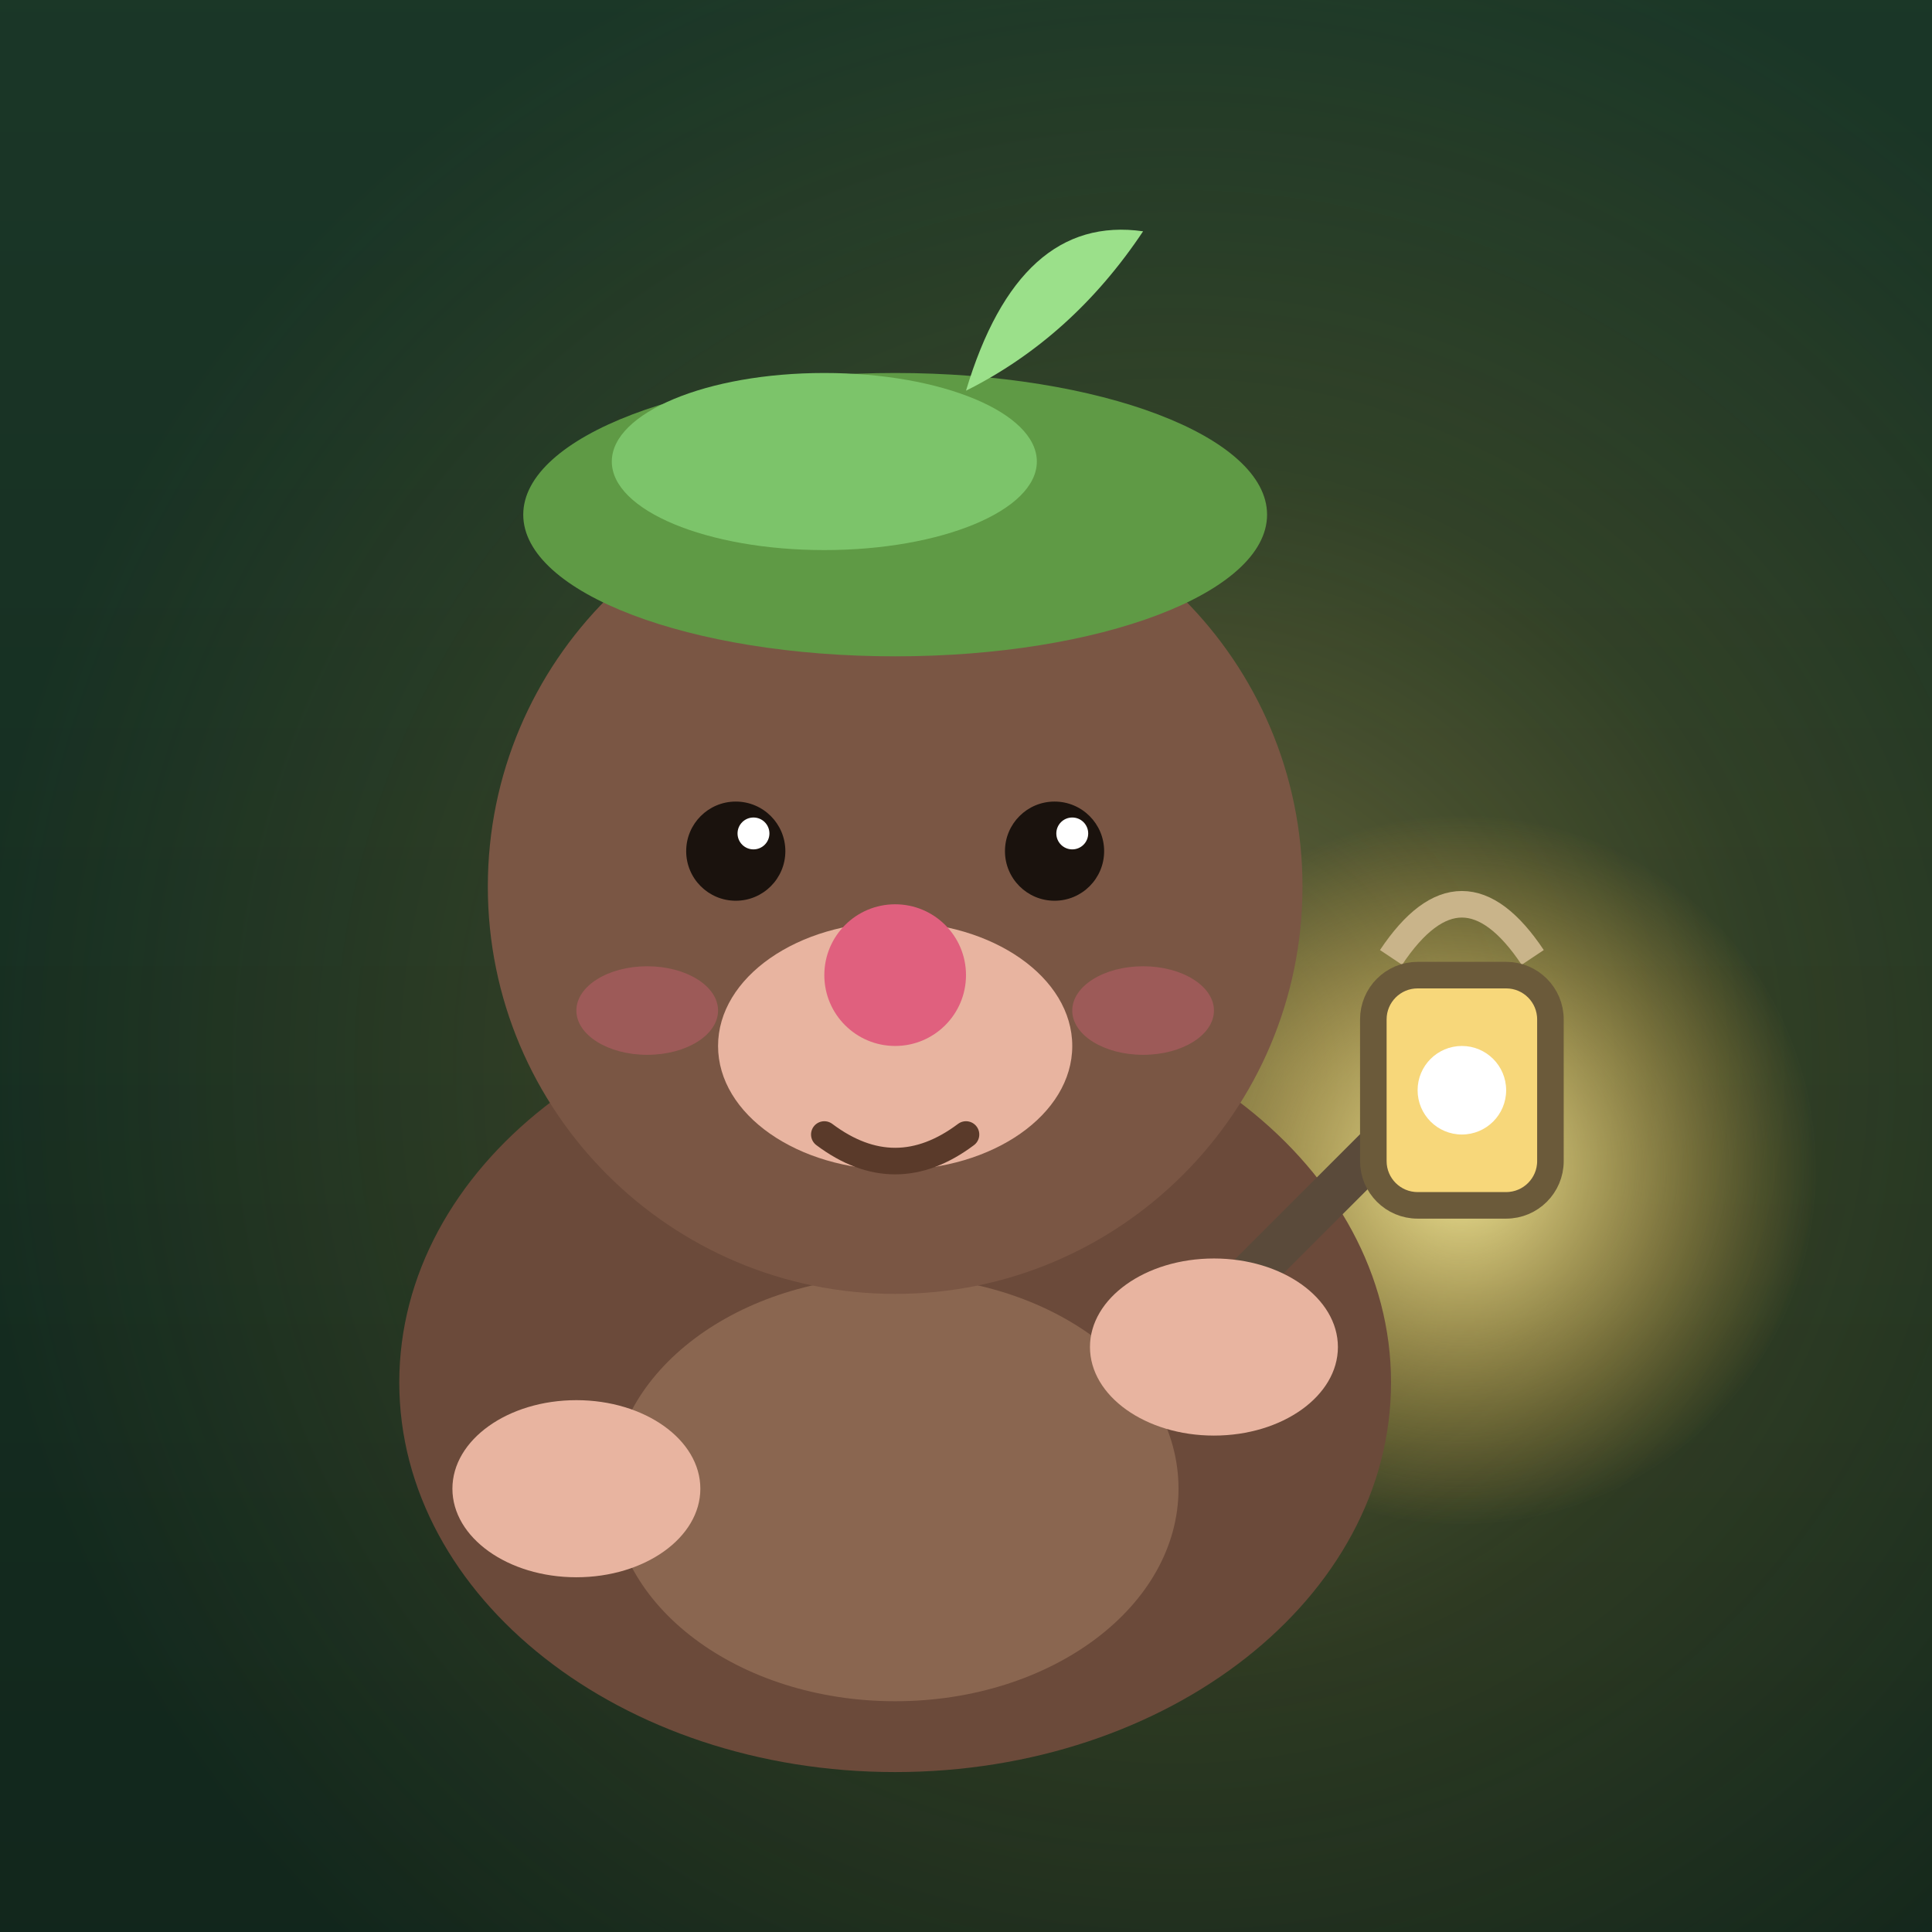
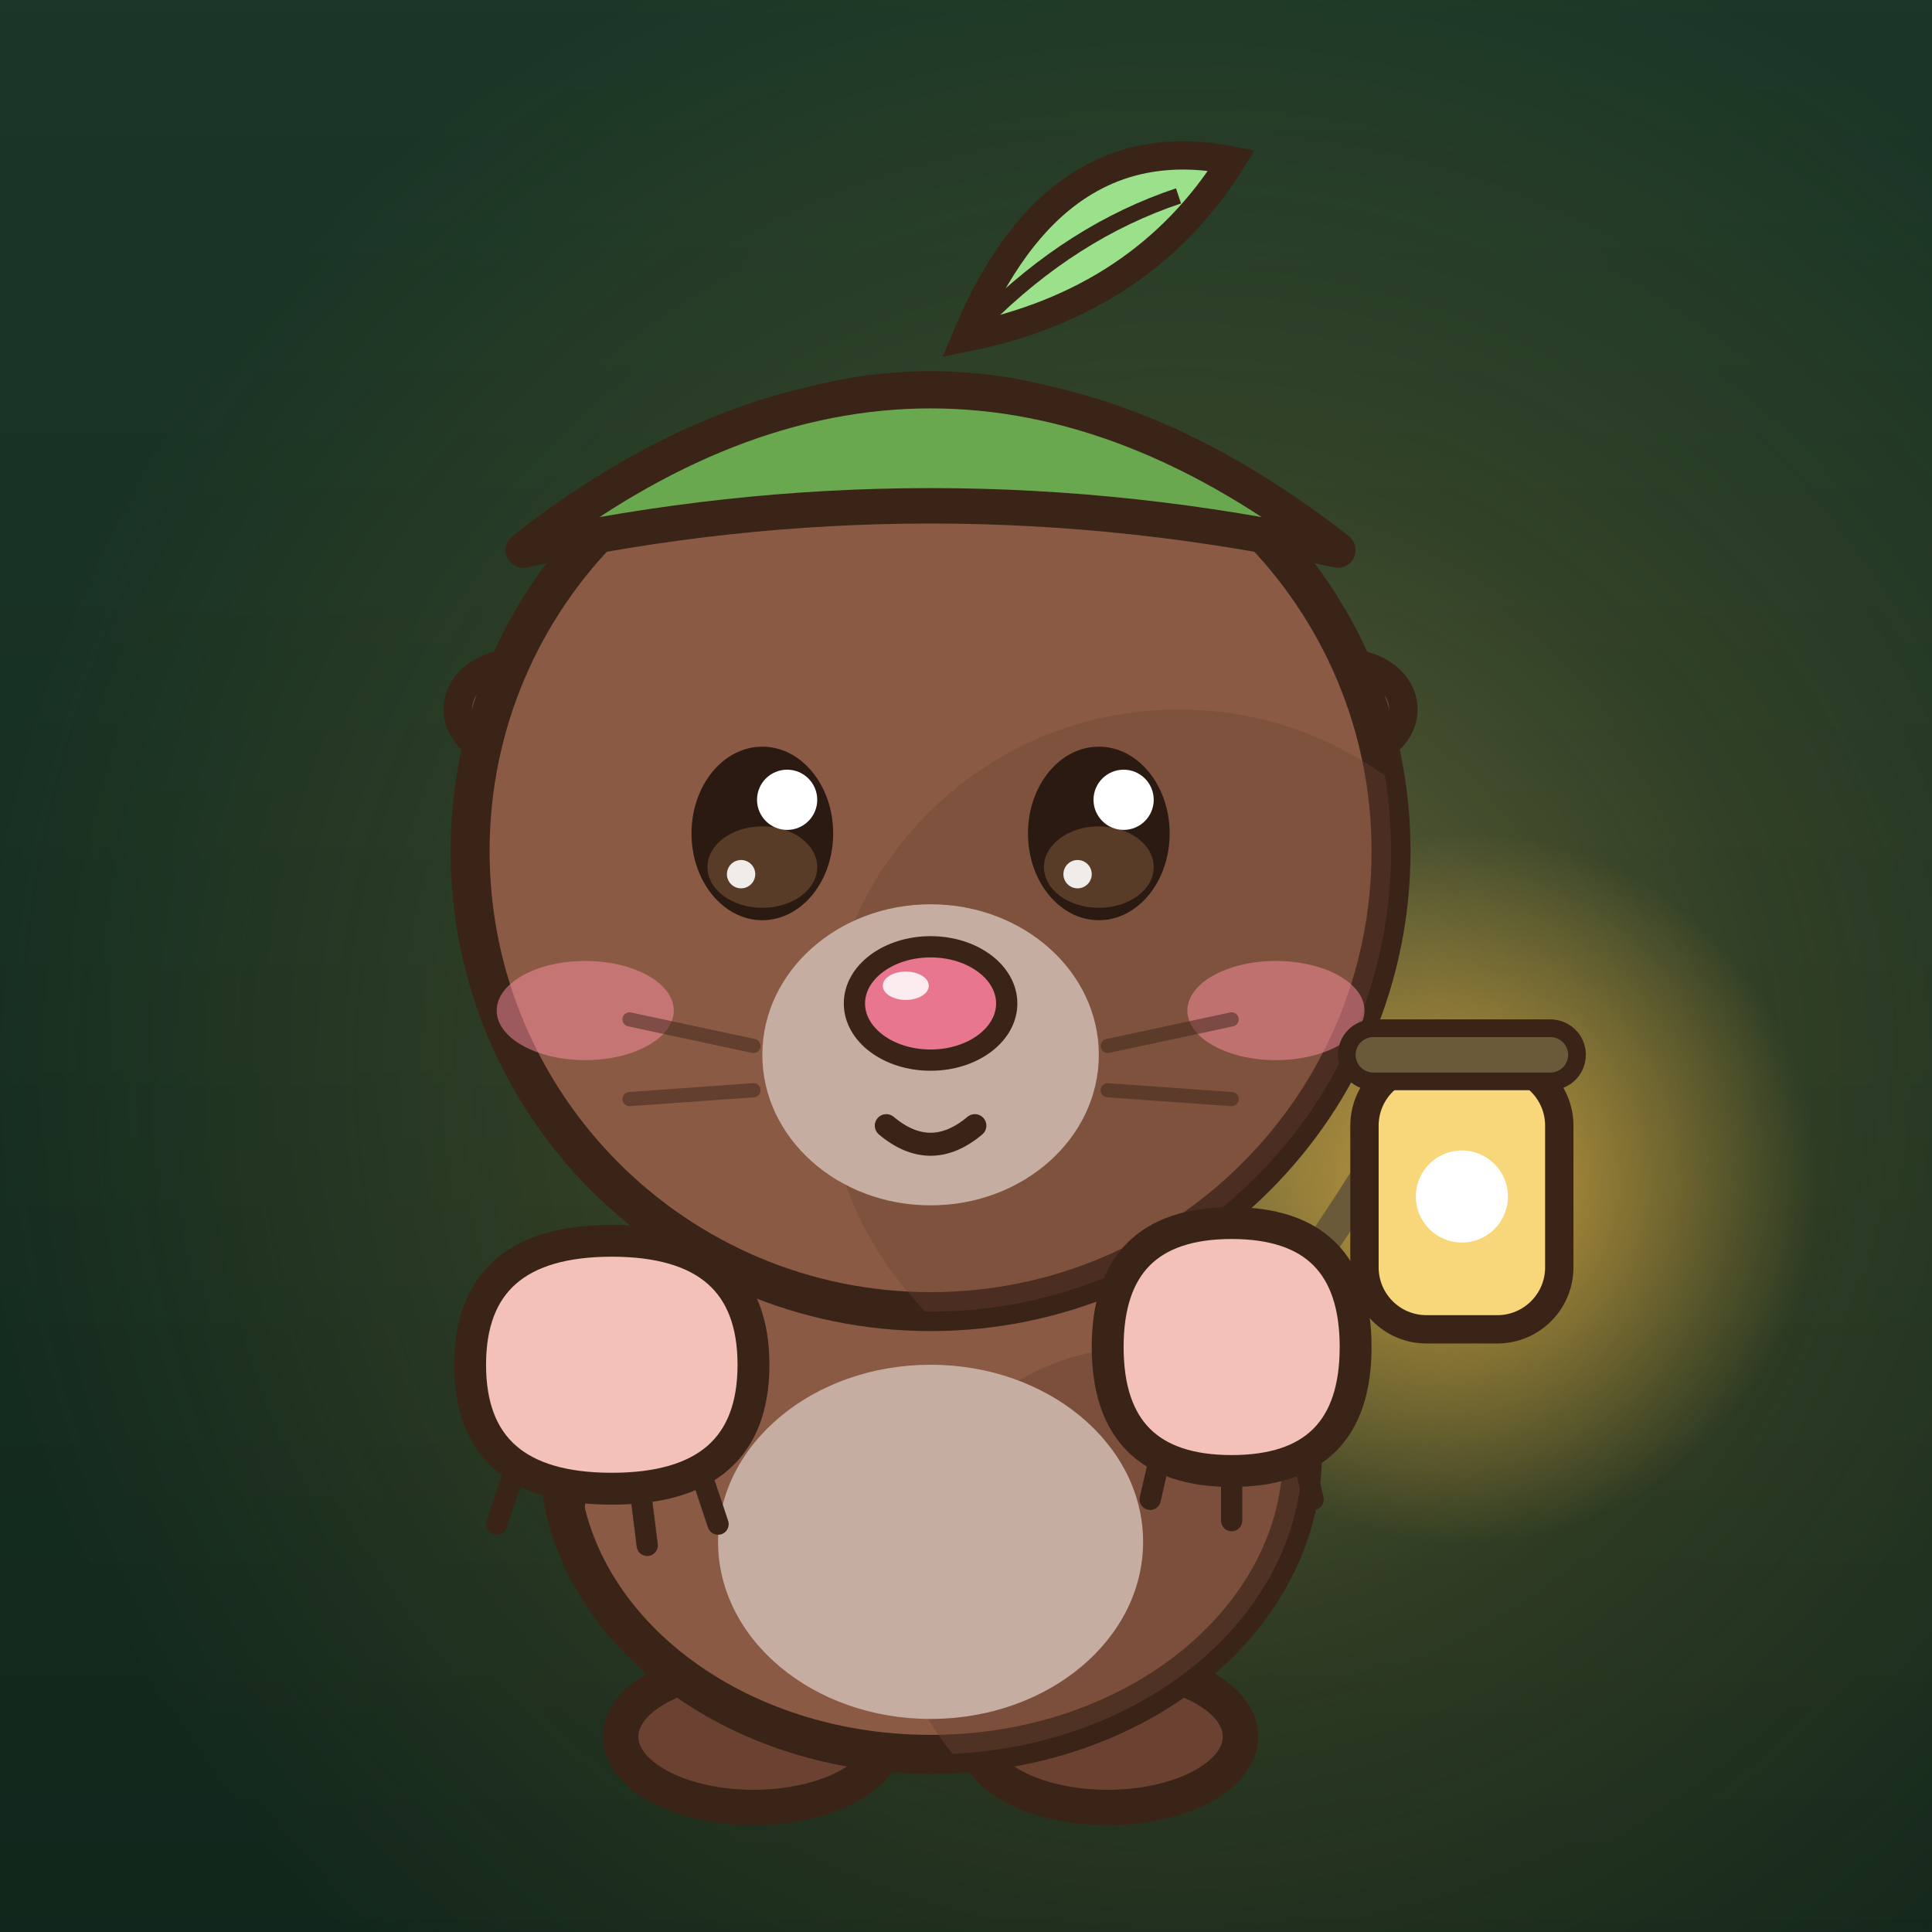
<svg xmlns="http://www.w3.org/2000/svg" viewBox="18 18 72 72">
  <defs>
    <linearGradient id="bg" x1="0" y1="1" x2="0" y2="0">
      <stop offset="0" stop-color="#0f2219" />
      <stop offset="1" stop-color="#1d3b2a" />
    </linearGradient>
    <radialGradient id="glow">
      <stop offset="0" stop-color="#ffd27a" stop-opacity=".35" />
      <stop offset=".5" stop-color="#f0b543" stop-opacity=".12" />
      <stop offset="1" stop-color="#f0b543" stop-opacity="0" />
    </radialGradient>
  </defs>
  <rect width="108" height="108" fill="url(#bg)" />
  <circle cx="62" cy="58" r="46" fill="url(#glow)" />
  <svg x="19.68" y="20.68" width="66" height="66" viewBox="0 0 100 100">
    <defs>
-       <radialGradient id="pg0">
-         <stop offset="0" stop-color="#fff3a0" stop-opacity=".9" />
+       <radialGradient id="dib0g">
+         <stop offset="0" stop-color="#f0b543" stop-opacity=".75" />
        <stop offset="1" stop-color="#f0b543" stop-opacity="0" />
      </radialGradient>
+       <clipPath id="dib0b">
+         <ellipse cx="50" cy="78" rx="21" ry="17" />
+       </clipPath>
+       <clipPath id="dib0h">
+         <circle cx="50" cy="44" r="26" />
+       </clipPath>
    </defs>
-     <circle cx="80" cy="62" r="20" fill="url(#pg0)" />
-     <ellipse cx="48" cy="74" rx="28" ry="22" fill="#6b4a3a" />
-     <ellipse cx="48" cy="80" rx="16" ry="12" fill="#8a6650" />
-     <circle cx="48" cy="46" r="23" fill="#7a5644" />
-     <ellipse cx="48" cy="25" rx="21" ry="8" fill="#5f9a45" />
-     <ellipse cx="44" cy="22" rx="12" ry="5" fill="#7cc46a" />
-     <path d="M52 18 Q55 8 62 9 Q58 15 52 18 Z" fill="#9be08a" />
-     <circle cx="39" cy="44" r="2.8" fill="#1a120d" />
-     <circle cx="57" cy="44" r="2.8" fill="#1a120d" />
-     <circle cx="40" cy="43" r=".9" fill="#fff" />
-     <circle cx="58" cy="43" r=".9" fill="#fff" />
-     <ellipse cx="48" cy="55" rx="10" ry="7" fill="#e8b4a0" />
-     <circle cx="48" cy="51" r="4" fill="#e0607e" />
-     <ellipse cx="34" cy="53" rx="4" ry="2.5" fill="#e0607e" opacity=".35" />
-     <ellipse cx="62" cy="53" rx="4" ry="2.5" fill="#e0607e" opacity=".35" />
-     <path d="M44 60 Q48 63 52 60" stroke="#5a3a2a" stroke-width="1.5" fill="none" stroke-linecap="round" />
-     <ellipse cx="30" cy="80" rx="7" ry="5" fill="#e8b4a0" />
-     <path d="M66 70 L78 58" stroke="#5a4a3a" stroke-width="2.5" />
-     <ellipse cx="66" cy="72" rx="7" ry="5" fill="#e8b4a0" />
-     <path d="M76 50 Q80 44 84 50" stroke="#c9b48a" stroke-width="1.5" fill="none" />
-     <rect x="75" y="51" width="10" height="13" rx="2.5" fill="#f7d77a" stroke="#6b5a3a" stroke-width="1.5" />
-     <circle cx="80" cy="57.5" r="2.5" fill="#fff" />
+     <circle cx="80" cy="63" r="20" fill="url(#dib0g)">
+       <animate attributeName="r" values="18;21;18" dur="2.6s" repeatCount="indefinite" />
+     </circle>
+     <g>
+       <animateTransform attributeName="transform" type="translate" values="0 0;0 -1.4;0 0" dur="3.2s" repeatCount="indefinite" calcMode="spline" keySplines=".45 0 .55 1;.45 0 .55 1" />
+       <ellipse cx="40" cy="94" rx="7.5" ry="4" fill="#6b4232" stroke="#3a2418" stroke-width="2" />
+       <ellipse cx="60" cy="94" rx="7.5" ry="4" fill="#6b4232" stroke="#3a2418" stroke-width="2" />
+       <ellipse cx="50" cy="78" rx="21" ry="17" fill="#8a5a44" stroke="#3a2418" stroke-width="2.2" />
+       <g clip-path="url(#dib0b)">
+         <ellipse cx="62" cy="86" rx="14" ry="14" fill="#6b4232" opacity=".45" />
+         <ellipse cx="50" cy="83" rx="12" ry="10" fill="#c5ada2" />
+       </g>
+       <ellipse cx="26.5" cy="36" rx="3.2" ry="2.6" fill="#6b4232" stroke="#3a2418" stroke-width="1.6" />
+       <ellipse cx="73.5" cy="36" rx="3.2" ry="2.6" fill="#6b4232" stroke="#3a2418" stroke-width="1.6" />
+       <circle cx="50" cy="44" r="26" fill="#8a5a44" stroke="#3a2418" stroke-width="2.2" />
+       <g clip-path="url(#dib0h)">
+         <ellipse cx="64" cy="56" rx="20" ry="20" fill="#6b4232" opacity=".35" />
+       </g>
+       <ellipse cx="50" cy="55.5" rx="9.5" ry="8.5" fill="#c5ada2" />
+       <g transform="translate(40.5 43)">
+         <g>
+           <animateTransform attributeName="transform" type="scale" values="1 1;1 1;1 .08;1 1" keyTimes="0;.93;.96;1" dur="4.8s" begin="0s" repeatCount="indefinite" />
+           <ellipse rx="4" ry="4.9" fill="#2a1a12" />
+           <ellipse cy="1.9" rx="3.1" ry="2.3" fill="#6b4a32" opacity=".7" />
+           <circle cx="1.4" cy="-1.9" r="1.7" fill="#fff" />
+           <circle cx="-1.2" cy="2.3" r=".8" fill="#fff" opacity=".9" />
+         </g>
+       </g>
+       <g transform="translate(59.5 43)">
+         <g>
+           <animateTransform attributeName="transform" type="scale" values="1 1;1 1;1 .08;1 1" keyTimes="0;.93;.96;1" dur="4.8s" begin="0s" repeatCount="indefinite" />
+           <ellipse rx="4" ry="4.9" fill="#2a1a12" />
+           <ellipse cy="1.9" rx="3.1" ry="2.3" fill="#6b4a32" opacity=".7" />
+           <circle cx="1.4" cy="-1.9" r="1.7" fill="#fff" />
+           <circle cx="-1.2" cy="2.3" r=".8" fill="#fff" opacity=".9" />
+         </g>
+       </g>
+       <ellipse cx="30.5" cy="53" rx="5" ry="2.8" fill="#ff8fa3" opacity=".5" />
+       <ellipse cx="69.5" cy="53" rx="5" ry="2.8" fill="#ff8fa3" opacity=".5" />
+       <ellipse cx="50" cy="52.6" rx="4.3" ry="3.2" fill="#e8768e" stroke="#3a2418" stroke-width="1.2" />
+       <ellipse cx="48.6" cy="51.6" rx="1.3" ry=".8" fill="#fff" opacity=".85" />
+       <path d="M47.5 59.5 Q50 61.6 52.5 59.5" stroke="#3a2418" stroke-width="1.3" fill="none" stroke-linecap="round" />
+       <g stroke="#3a2418" stroke-width=".8" opacity=".5" stroke-linecap="round">
+         <path d="M40 55 L33 53.5 M40 57.5 L33 58" />
+         <path d="M60 55 L67 53.5 M60 57.5 L67 58" />
+       </g>
+       <g>
+         <animateTransform attributeName="transform" type="rotate" values="-2 50 22;2 50 22;-2 50 22" dur="4s" repeatCount="indefinite" />
+         <path d="M27 27 Q50 9 73 27 Q50 22 27 27 Z" fill="#6aa84f" stroke="#3a2418" stroke-width="2" stroke-linejoin="round" />
+         <path d="M52 15 Q57 3 67 5 Q62 13 52 15 Z" fill="#9be08a" stroke="#3a2418" stroke-width="1.6" />
+         <path d="M53 14 Q58 9 64 7" stroke="#3a2418" stroke-width=".9" fill="none" />
+       </g>
+       <path d="M24 73 Q24 66 32 66 Q40 66 40 73 Q40 80 32 80 Q24 80 24 73 Z" fill="#f3c1b8" stroke="#3a2418" stroke-width="1.8" />
+       <path d="M26.5 79 l-1 3 M30 80 l-.4 3.2 M33.6 80 l.4 3.2 M37 79 l1 3" stroke="#3a2418" stroke-width="1.2" stroke-linecap="round" />
+       <path d="M68 72 Q74 64 79 55" stroke="#6b5a3a" stroke-width="1.8" fill="none" />
+       <g>
+         <animateTransform attributeName="transform" type="rotate" values="-4 79 54;4 79 54;-4 79 54" dur="3.2s" repeatCount="indefinite" />
+         <rect x="74.5" y="56" width="11" height="15" rx="3.5" fill="#f7d77a" stroke="#3a2418" stroke-width="1.6" />
+         <rect x="73.5" y="54" width="13" height="3" rx="1.5" fill="#6b5a3a" stroke="#3a2418" stroke-width="1" />
+         <circle cx="80" cy="63.5" r="2.6" fill="#fff" />
+       </g>
+       <path d="M60 72 Q60 65 67 65 Q74 65 74 72 Q74 79 67 79 Q60 79 60 72 Z" fill="#f3c1b8" stroke="#3a2418" stroke-width="1.8" />
+       <path d="M63 78 l-.6 2.6 M67 79 v2.8 M71 78 l.6 2.6" stroke="#3a2418" stroke-width="1.2" stroke-linecap="round" />
+     </g>
  </svg>
</svg>
